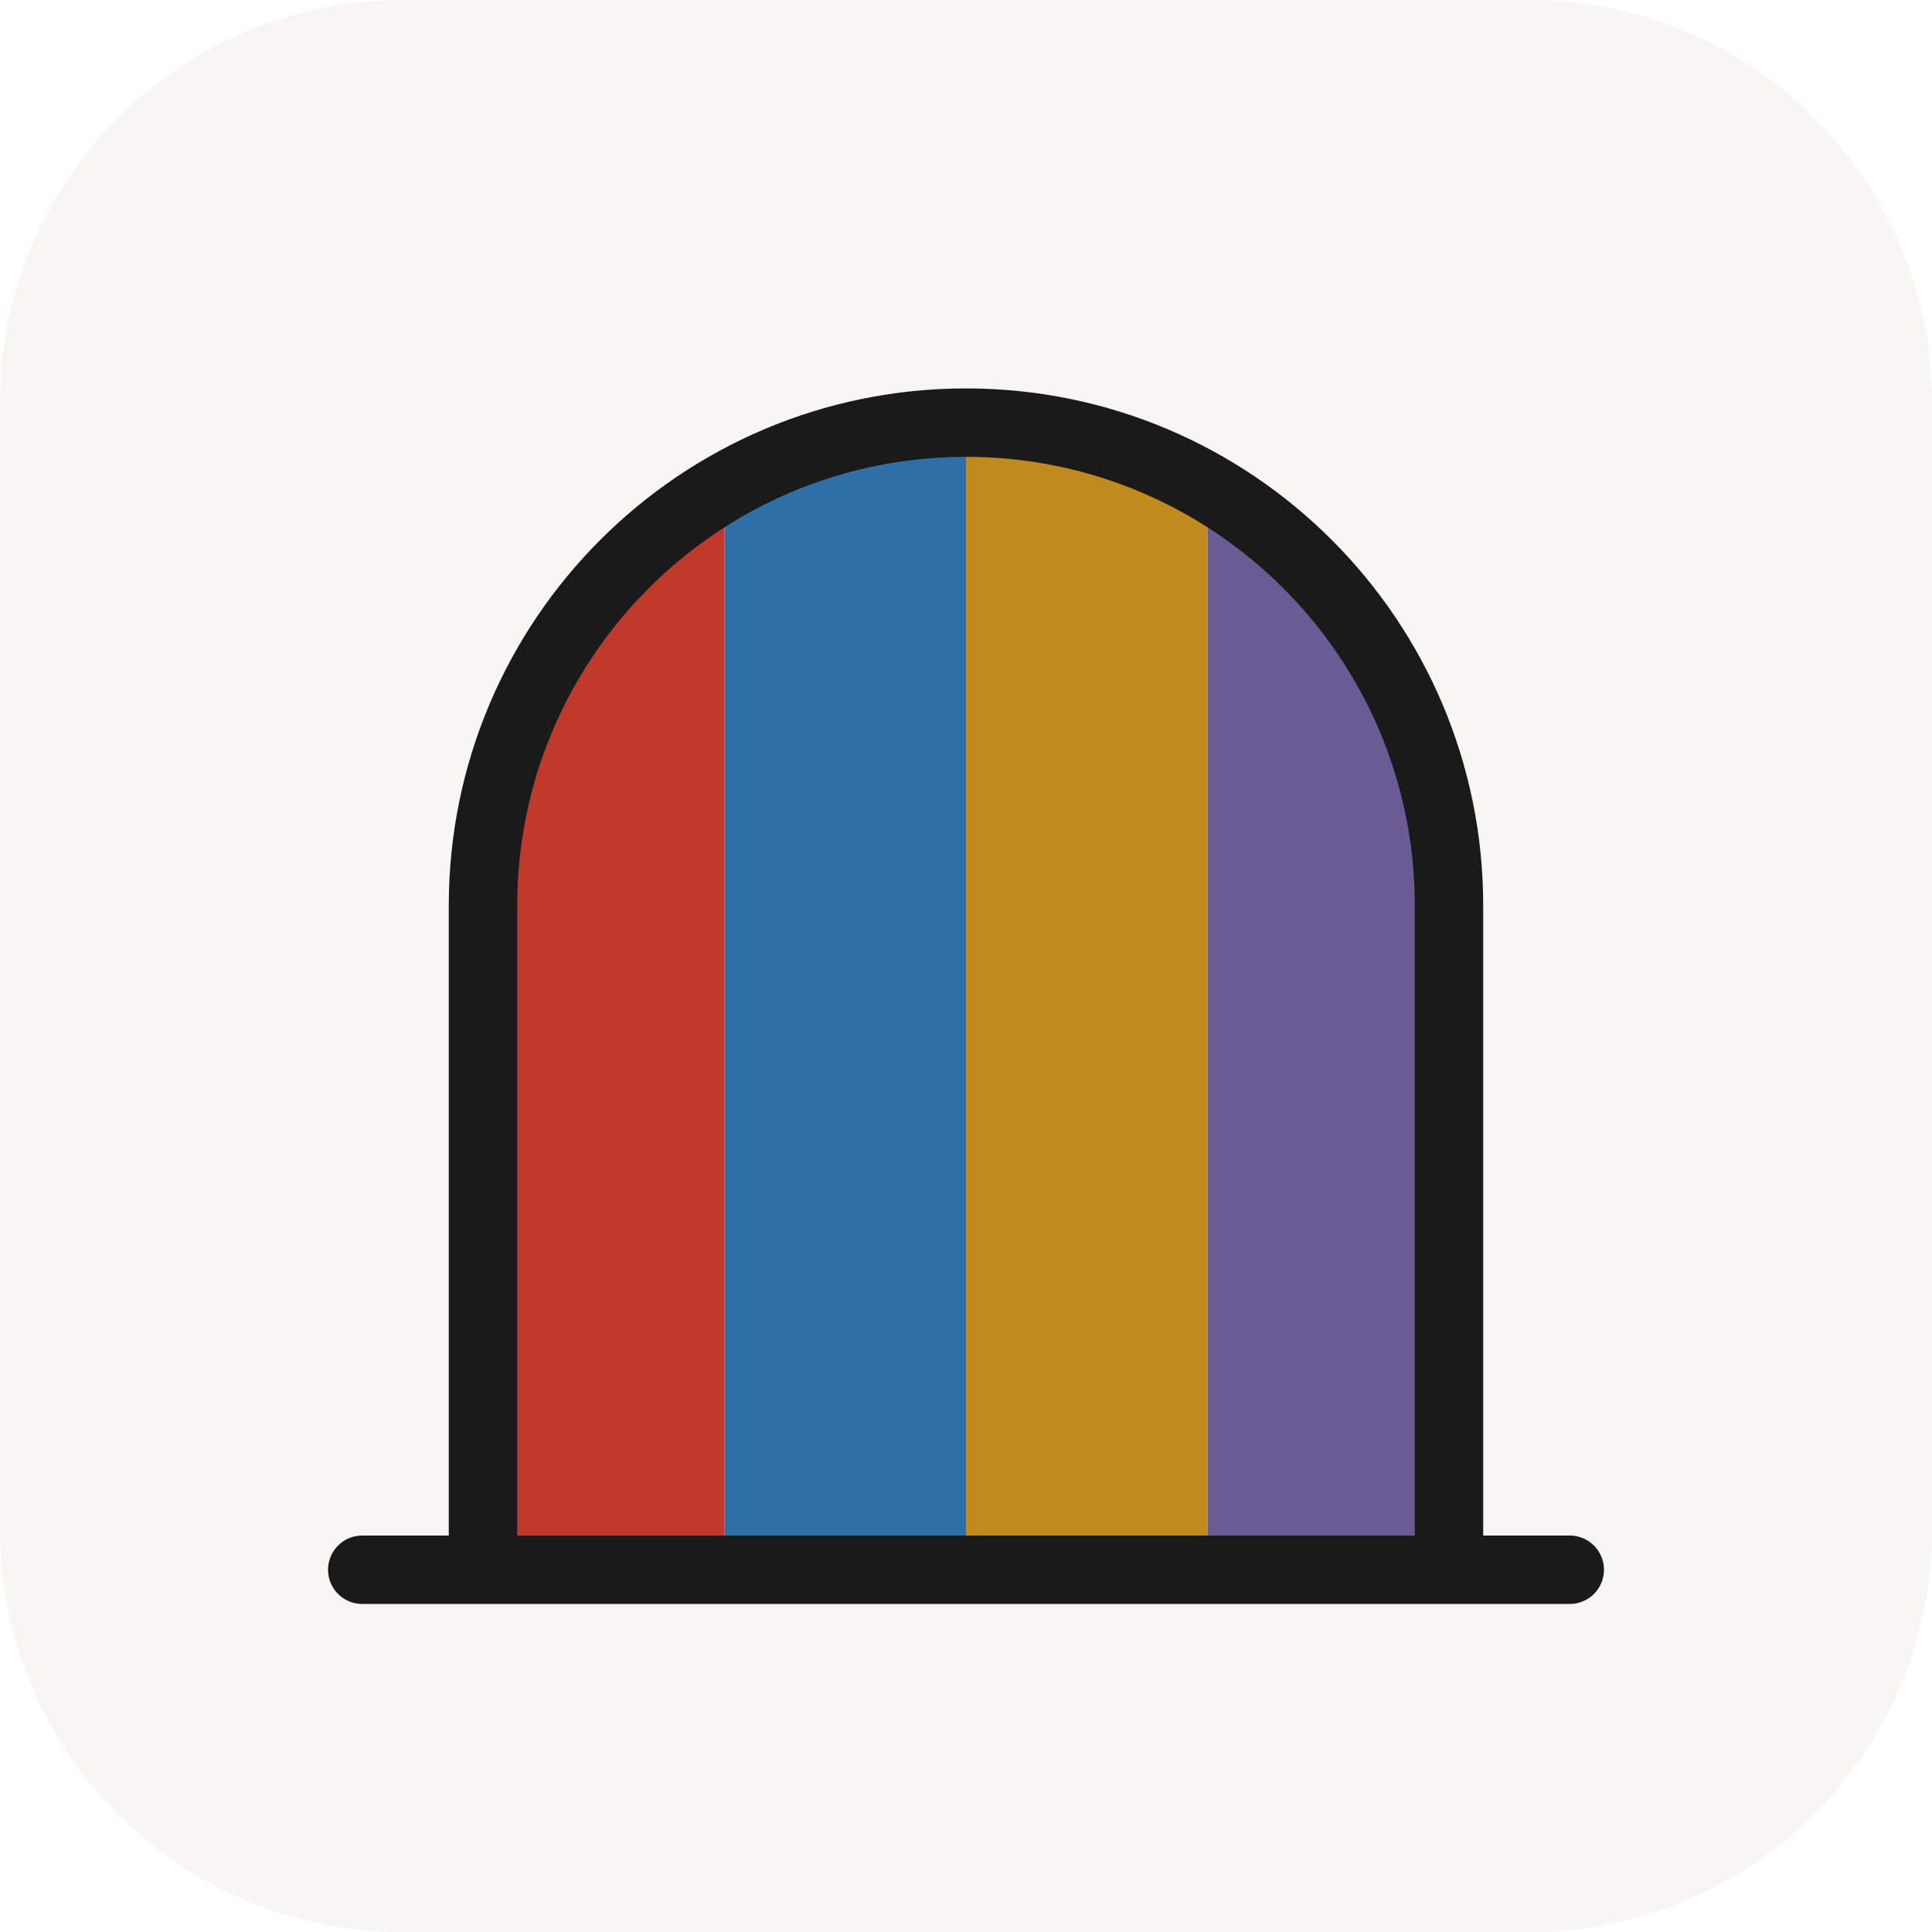
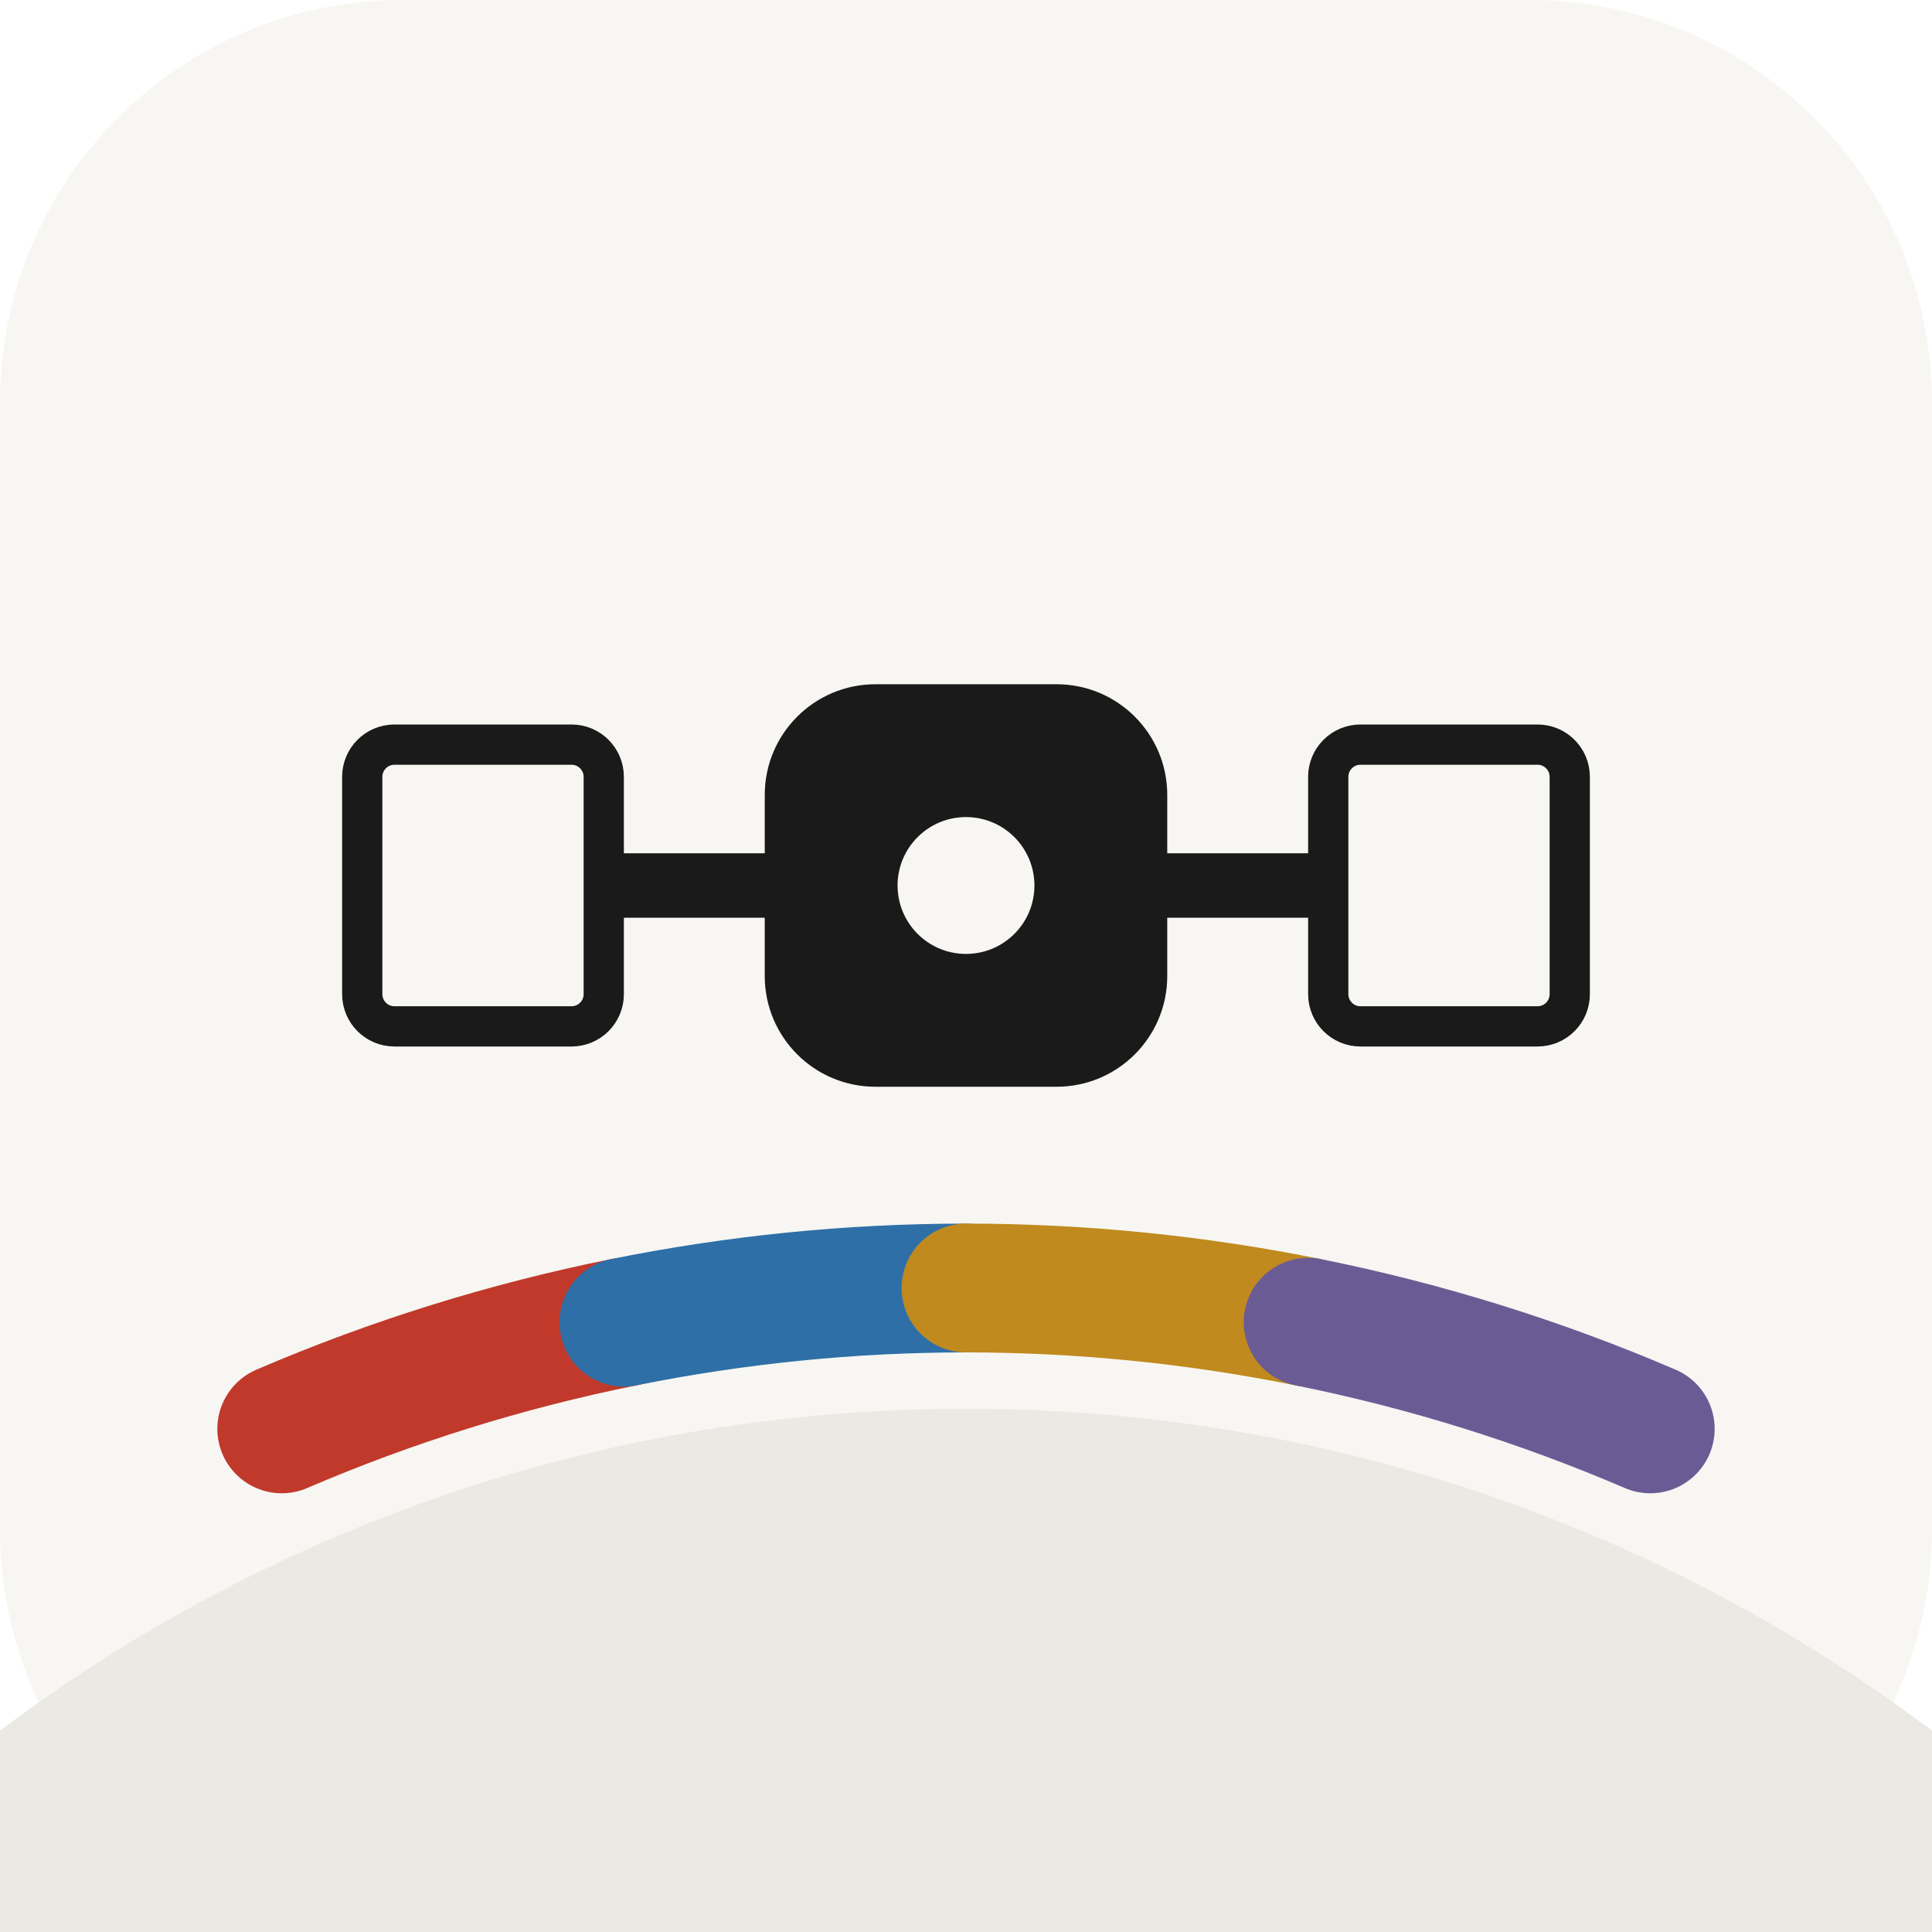
<svg xmlns="http://www.w3.org/2000/svg" viewBox="0 0 96 96" role="img" aria-label="ArtPortal">
  <rect width="96" height="96" rx="20" fill="#F7F6F2" />
-   <defs>
-     <clipPath id="a">
-       <path d="M24,78 L24,45 A24,24 0 0 1 72,45 L72,78 Z" />
-     </clipPath>
-   </defs>
-   <g clip-path="url(#a)">
-     <rect x="24" y="20" width="12" height="58" fill="#C0392B" />
-     <rect x="36" y="20" width="12" height="58" fill="#2E6FA7" />
-     <rect x="48" y="20" width="12" height="58" fill="#C08A1E" />
-     <rect x="60" y="20" width="12" height="58" fill="#6B5B95" />
+   <circle cx="48" cy="150" r="80" fill="#EAE9E4" />
+   <g fill="none" stroke-width="6.4" stroke-linecap="round">
+     <path d="M14,71 A86,86 0 0 1 31,65.7" stroke="#C0392B" />
+     <path d="M31,65.7 A86,86 0 0 1 48,64" stroke="#2E6FA7" />
+     <path d="M48,64 A86,86 0 0 1 65,65.7" stroke="#C08A1E" />
+     <path d="M65,65.7 A86,86 0 0 1 82,71" stroke="#6B5B95" />
  </g>
-   <path d="M24,78 L24,45 A24,24 0 0 1 72,45 L72,78" fill="none" stroke="#1A1A1A" stroke-width="3.4" stroke-linejoin="round" />
-   <line x1="18" y1="78" x2="78" y2="78" stroke="#1A1A1A" stroke-width="3.4" stroke-linecap="round" />
+   <g stroke="#1A1A1A" stroke-linejoin="round">
+     <line x1="22" y1="44" x2="74" y2="44" stroke-width="3.2" stroke-linecap="round" />
+     <rect x="18" y="37" width="12" height="14" rx="1.6" fill="#F7F6F2" stroke-width="2" />
+     <rect x="66" y="37" width="12" height="14" rx="1.6" fill="#F7F6F2" stroke-width="2" />
+     <rect x="39" y="35" width="18" height="18" rx="4.5" fill="#1A1A1A" stroke-width="2" />
+     <circle cx="48" cy="44" r="3.4" fill="#F7F6F2" stroke="none" />
+   </g>
</svg>
